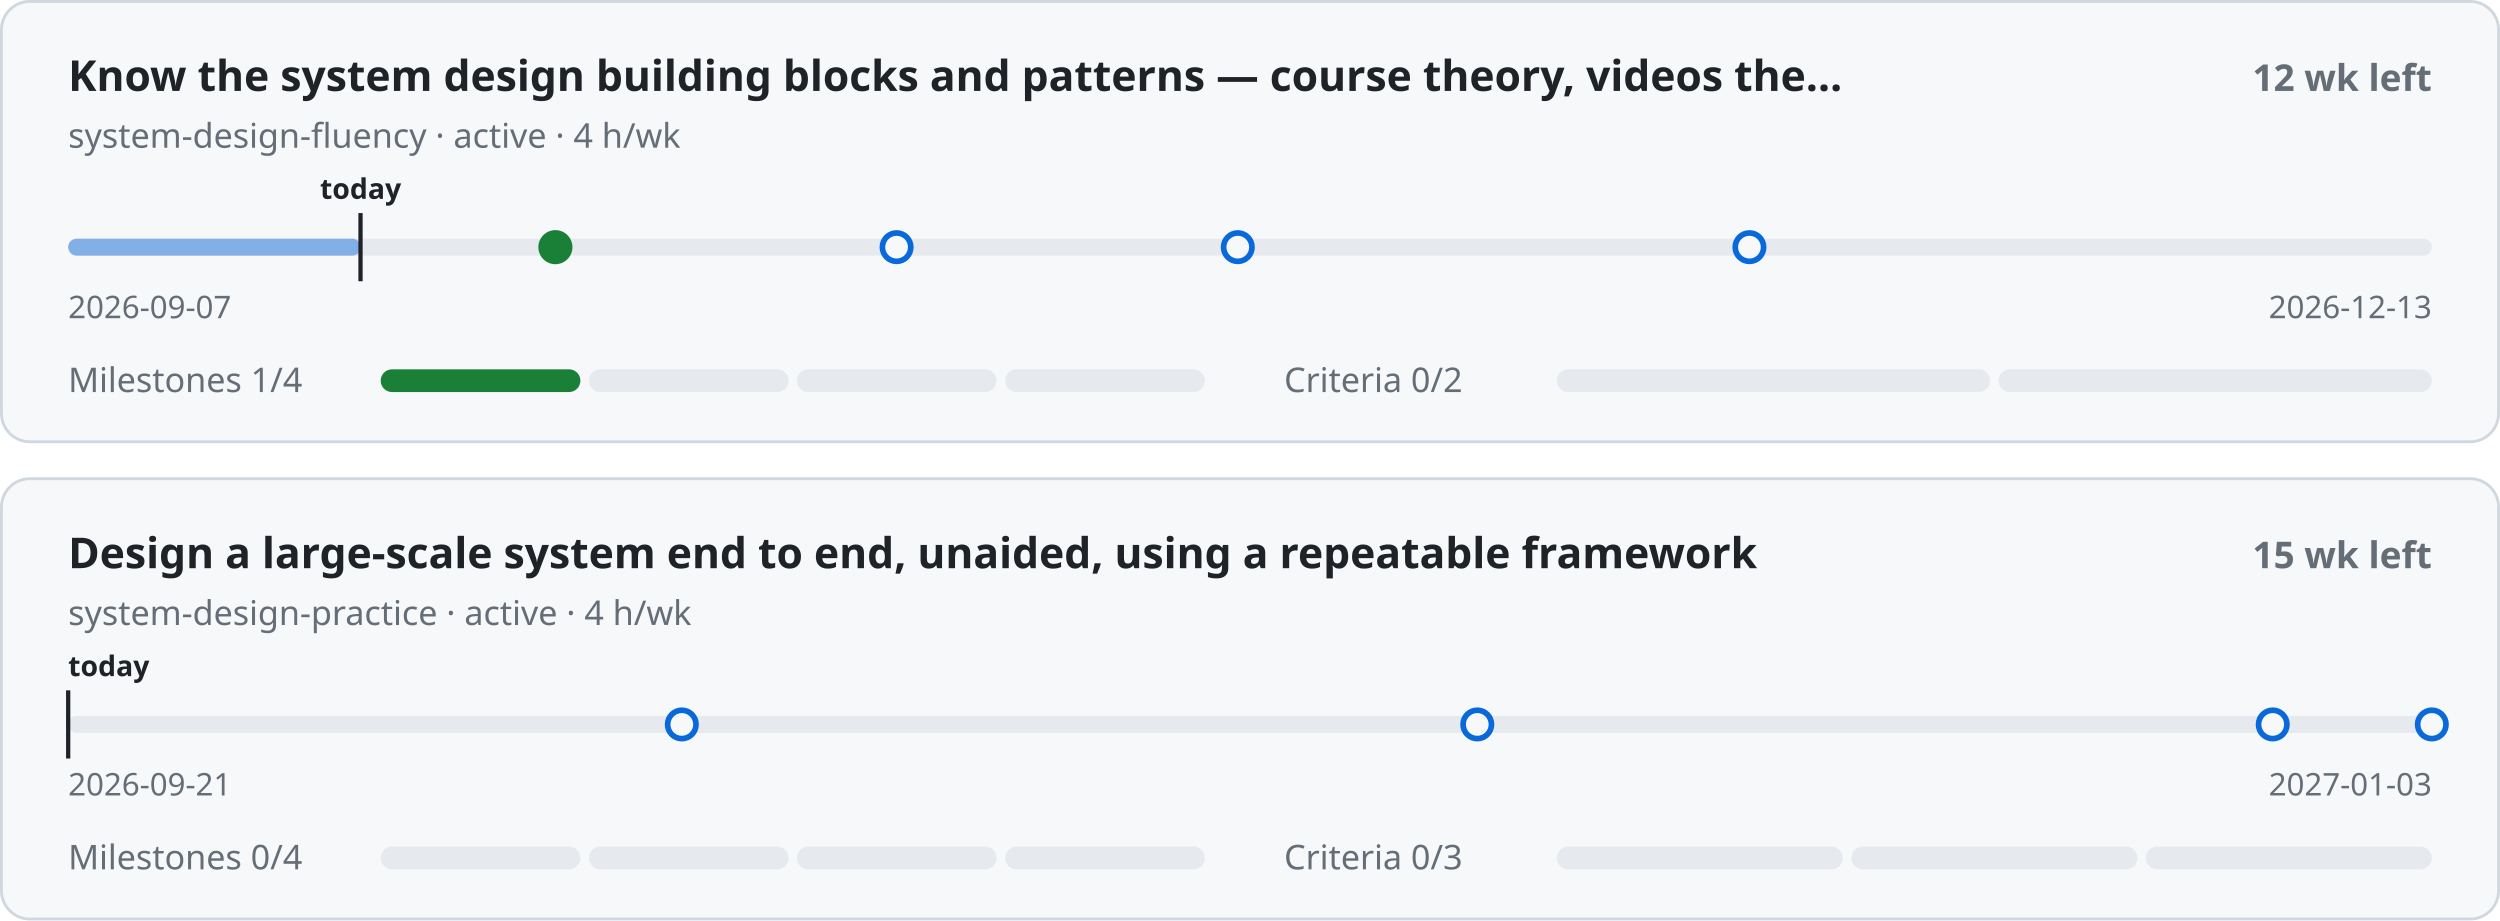
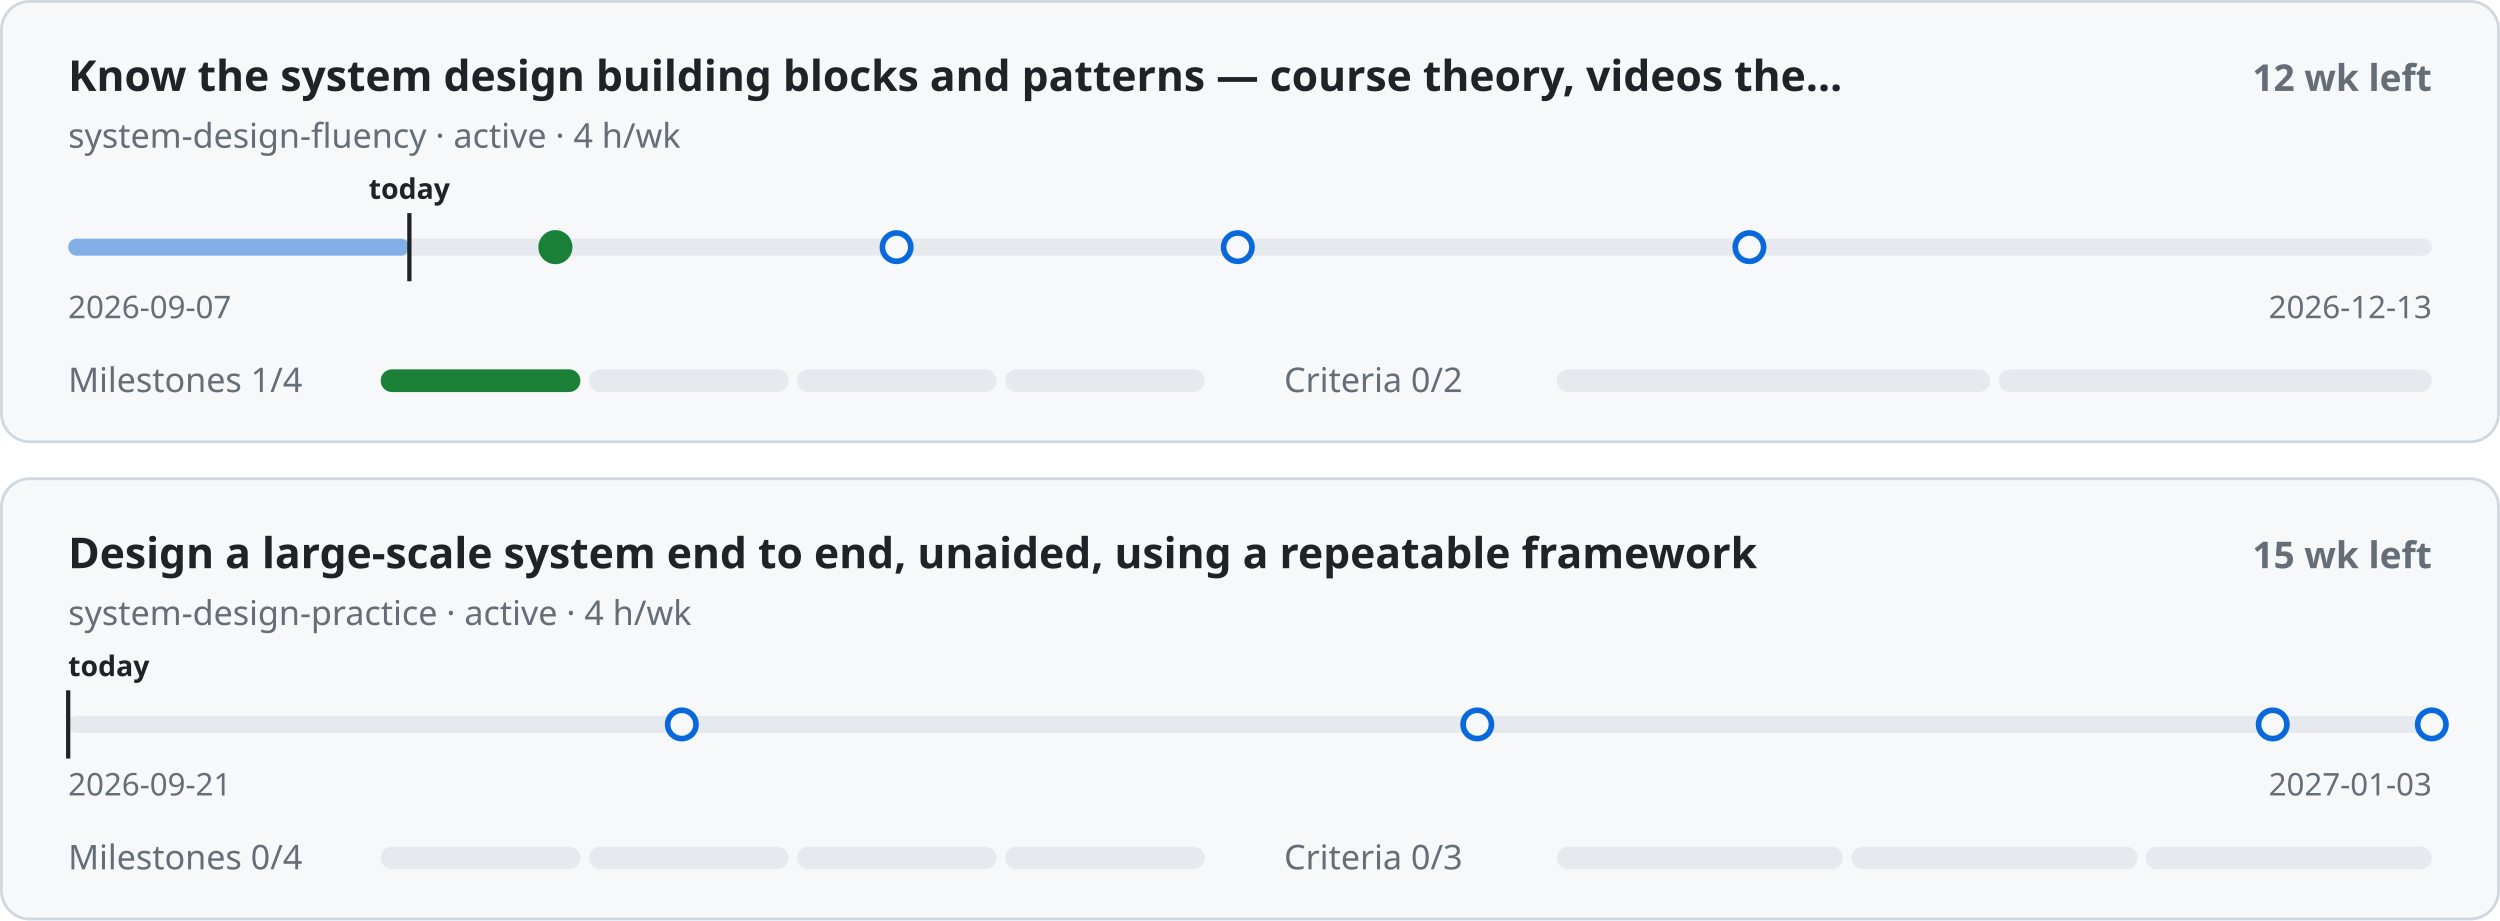
<svg xmlns="http://www.w3.org/2000/svg" width="880" height="324" viewBox="0 0 880 324" font-family="-apple-system, BlinkMacSystemFont, 'Segoe UI', 'Noto Sans', Helvetica, Arial, sans-serif">
  <rect x="0.5" y="0.5" width="879" height="155" rx="10" fill="#f6f8fa" stroke="#d0d7de" />
  <text x="24" y="32" fill="#1f2328" font-size="15" font-weight="600" text-anchor="start">Know the system design building blocks and patterns — course theory, videos the…</text>
  <text x="856" y="32" fill="#656d76" font-size="13" font-weight="600" text-anchor="end">12 wk left</text>
  <text x="24" y="52" fill="#656d76" font-size="12" font-weight="400" text-anchor="start">system-design-fluency · active · 4 h/wk</text>
  <rect x="24" y="84" width="832" height="6" rx="3" fill="#e6eaef" />
-   <rect x="24" y="84" width="102.928" height="6" rx="3" fill="#0969da" fill-opacity="0.45" />
-   <line x1="126.9" y1="75" x2="126.9" y2="99" stroke="#1f2328" stroke-width="1.5" />
-   <text x="126.928" y="70" fill="#1f2328" font-size="10" font-weight="600" text-anchor="middle">today</text>
+   <rect x="24" y="84" width="120.082" height="6" rx="3" fill="#0969da" fill-opacity="0.45" />
+   <line x1="144.1" y1="75" x2="144.1" y2="99" stroke="#1f2328" stroke-width="1.5" />
+   <text x="144.082" y="70" fill="#1f2328" font-size="10" font-weight="600" text-anchor="middle">today</text>
  <circle cx="195.5" cy="87" r="6" fill="#1a7f37" />
  <circle cx="315.6" cy="87" r="5" fill="#f6f8fa" stroke="#0969da" stroke-width="2" />
  <circle cx="435.7" cy="87" r="5" fill="#f6f8fa" stroke="#0969da" stroke-width="2" />
  <circle cx="615.8" cy="87" r="5" fill="#f6f8fa" stroke="#0969da" stroke-width="2" />
  <text x="24" y="112" fill="#656d76" font-size="11" font-weight="400" text-anchor="start">2026-09-07</text>
  <text x="856" y="112" fill="#656d76" font-size="11" font-weight="400" text-anchor="end">2026-12-13</text>
  <text x="24" y="138" fill="#656d76" font-size="12" font-weight="400" text-anchor="start">Milestones 1/4</text>
  <rect x="134.0" y="130" width="70.3" height="8" rx="4" fill="#1a7f37" />
  <rect x="207.3" y="130" width="70.3" height="8" rx="4" fill="#e6eaef" />
  <rect x="280.5" y="130" width="70.3" height="8" rx="4" fill="#e6eaef" />
  <rect x="353.8" y="130" width="70.3" height="8" rx="4" fill="#e6eaef" />
  <text x="452" y="138" fill="#656d76" font-size="12" font-weight="400" text-anchor="start">Criteria 0/2</text>
  <rect x="548.0" y="130" width="152.5" height="8" rx="4" fill="#e6eaef" />
  <rect x="703.5" y="130" width="152.5" height="8" rx="4" fill="#e6eaef" />
  <rect x="0.5" y="168.5" width="879" height="155" rx="10" fill="#f6f8fa" stroke="#d0d7de" />
  <text x="24" y="200" fill="#1f2328" font-size="15" font-weight="600" text-anchor="start">Design a large-scale system end to end, unaided, using a repeatable framework</text>
  <text x="856" y="200" fill="#656d76" font-size="13" font-weight="600" text-anchor="end">15 wk left</text>
  <text x="24" y="220" fill="#656d76" font-size="12" font-weight="400" text-anchor="start">system-design-practice · active · 4 h/wk</text>
  <rect x="24" y="252" width="832" height="6" rx="3" fill="#e6eaef" />
  <rect x="24" y="252" width="0" height="6" rx="3" fill="#0969da" fill-opacity="0.45" />
  <line x1="24.0" y1="243" x2="24.0" y2="267" stroke="#1f2328" stroke-width="1.5" />
  <text x="24" y="238" fill="#1f2328" font-size="10" font-weight="600" text-anchor="start">today</text>
  <circle cx="240.0" cy="255" r="5" fill="#f6f8fa" stroke="#0969da" stroke-width="2" />
  <circle cx="520.0" cy="255" r="5" fill="#f6f8fa" stroke="#0969da" stroke-width="2" />
  <circle cx="800.0" cy="255" r="5" fill="#f6f8fa" stroke="#0969da" stroke-width="2" />
  <circle cx="856.0" cy="255" r="5" fill="#f6f8fa" stroke="#0969da" stroke-width="2" />
  <text x="24" y="280" fill="#656d76" font-size="11" font-weight="400" text-anchor="start">2026-09-21</text>
  <text x="856" y="280" fill="#656d76" font-size="11" font-weight="400" text-anchor="end">2027-01-03</text>
  <text x="24" y="306" fill="#656d76" font-size="12" font-weight="400" text-anchor="start">Milestones 0/4</text>
  <rect x="134.0" y="298" width="70.3" height="8" rx="4" fill="#e6eaef" />
  <rect x="207.3" y="298" width="70.3" height="8" rx="4" fill="#e6eaef" />
  <rect x="280.5" y="298" width="70.3" height="8" rx="4" fill="#e6eaef" />
  <rect x="353.8" y="298" width="70.3" height="8" rx="4" fill="#e6eaef" />
  <text x="452" y="306" fill="#656d76" font-size="12" font-weight="400" text-anchor="start">Criteria 0/3</text>
  <rect x="548.0" y="298" width="100.7" height="8" rx="4" fill="#e6eaef" />
  <rect x="651.7" y="298" width="100.7" height="8" rx="4" fill="#e6eaef" />
  <rect x="755.3" y="298" width="100.7" height="8" rx="4" fill="#e6eaef" />
</svg>
